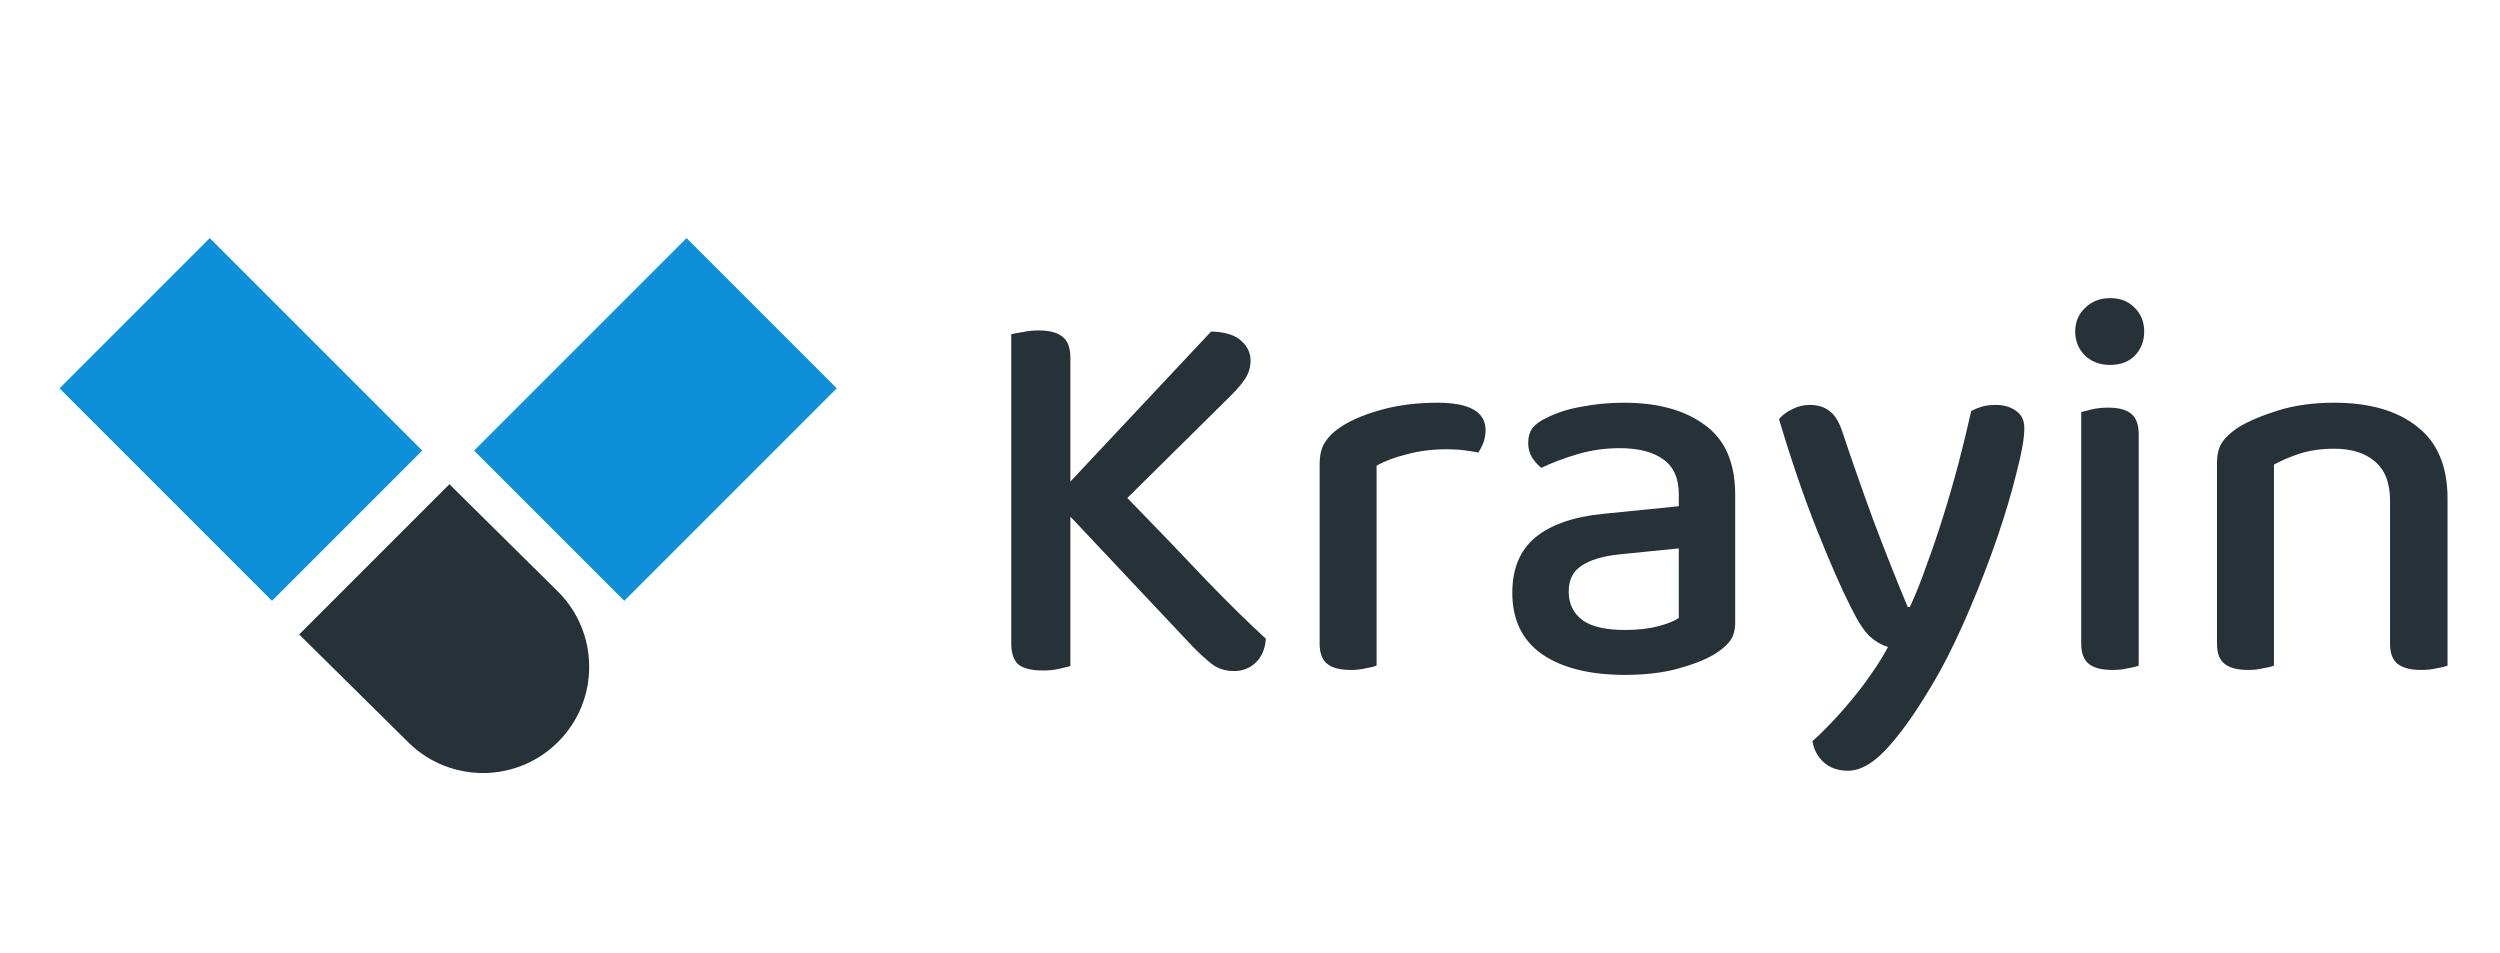
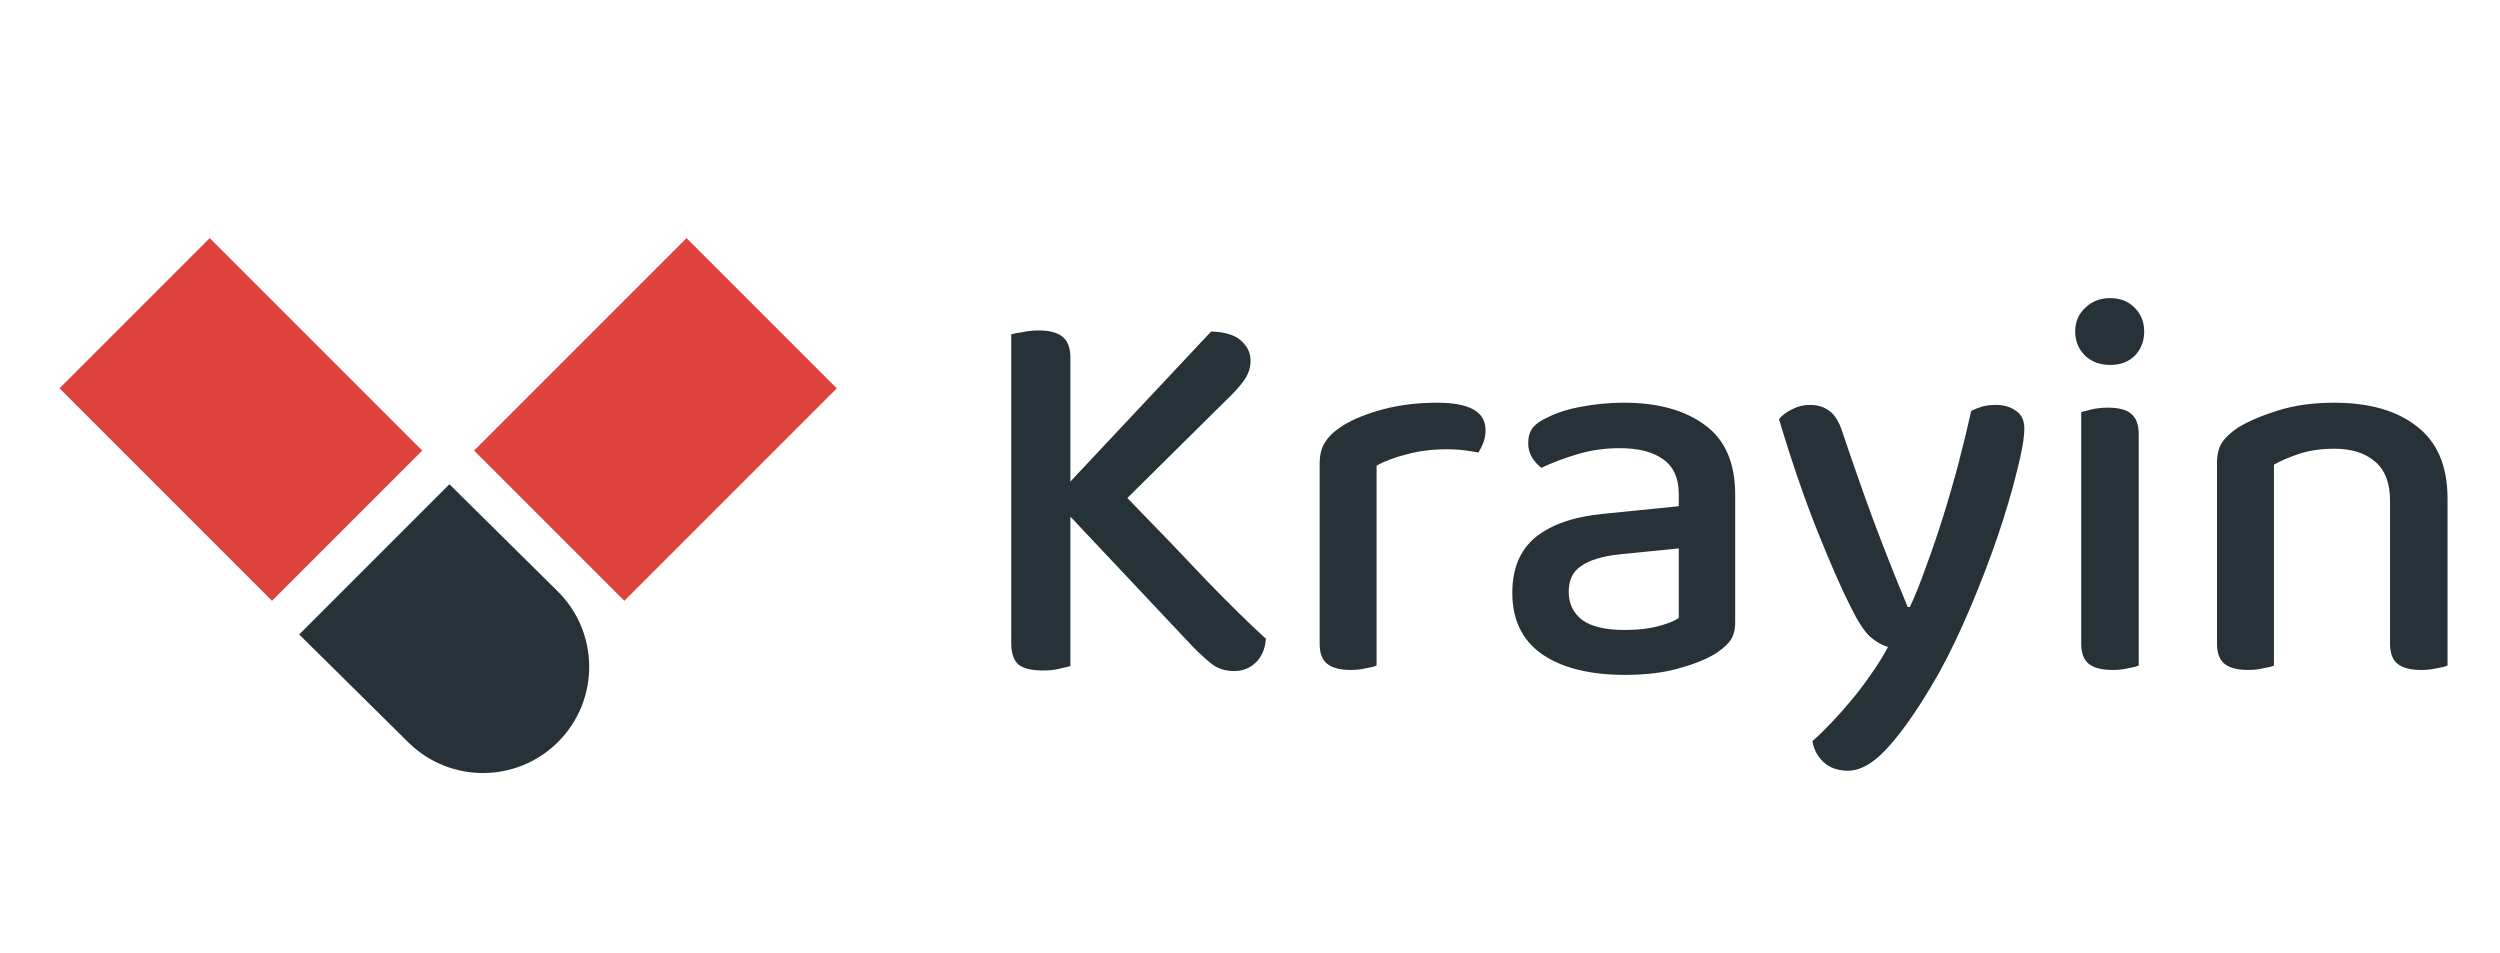
<svg xmlns="http://www.w3.org/2000/svg" width="105" height="40" viewBox="0 0 105 40" fill="none">
-   <path d="M2.5 16.31L11.424 25.234L17.734 18.924L8.81 10L2.5 16.31Z" fill="#0E90D9" />
-   <path d="M35.145 16.31L26.221 25.234L19.911 18.924L28.835 10L35.145 16.31Z" fill="#0E90D9" />
+   <path d="M2.5 16.31L11.424 25.234L17.734 18.924L8.81 10L2.5 16.31Z" fill="#dd423d" />
+   <path d="M35.145 16.31L26.221 25.234L19.911 18.924L28.835 10L35.145 16.31Z" fill="#dd423d" />
  <path d="M12.566 26.648L17.19 31.219C18.941 32.906 21.721 32.88 23.44 31.16C25.205 29.395 25.178 26.525 23.38 24.793L18.876 20.338L12.566 26.648Z" fill="#263238" />
  <path d="M44.956 21.698V27.977C44.833 28.008 44.672 28.046 44.473 28.092C44.273 28.138 44.051 28.161 43.806 28.161C43.33 28.161 42.985 28.077 42.771 27.908C42.571 27.724 42.472 27.425 42.472 27.011V14.039C42.594 14.008 42.755 13.978 42.955 13.947C43.169 13.901 43.392 13.878 43.622 13.878C44.066 13.878 44.396 13.962 44.611 14.131C44.841 14.3 44.956 14.599 44.956 15.028V20.226L50.867 13.924C51.449 13.939 51.871 14.07 52.132 14.315C52.392 14.545 52.523 14.821 52.523 15.143C52.523 15.404 52.454 15.649 52.316 15.879C52.178 16.094 51.978 16.331 51.718 16.592L47.348 20.916C48.62 22.219 49.732 23.377 50.683 24.389C51.649 25.386 52.477 26.198 53.167 26.827C53.136 27.256 52.99 27.594 52.73 27.839C52.484 28.069 52.185 28.184 51.833 28.184C51.465 28.184 51.15 28.084 50.89 27.885C50.644 27.686 50.391 27.456 50.131 27.195L44.956 21.698ZM57.817 27.954C57.709 28 57.556 28.038 57.357 28.069C57.173 28.115 56.966 28.138 56.736 28.138C56.291 28.138 55.961 28.054 55.747 27.885C55.532 27.716 55.425 27.433 55.425 27.034V19.49C55.425 19.107 55.501 18.8 55.655 18.57C55.808 18.325 56.053 18.095 56.391 17.88C56.835 17.604 57.403 17.374 58.093 17.19C58.783 17.006 59.542 16.914 60.37 16.914C61.719 16.914 62.394 17.297 62.394 18.064C62.394 18.248 62.363 18.424 62.302 18.593C62.24 18.746 62.171 18.884 62.095 19.007C61.941 18.976 61.75 18.946 61.52 18.915C61.29 18.884 61.044 18.869 60.784 18.869C60.17 18.869 59.611 18.938 59.105 19.076C58.599 19.199 58.169 19.36 57.817 19.559V27.954ZM68.255 26.459C68.791 26.459 69.259 26.405 69.658 26.298C70.056 26.191 70.34 26.076 70.509 25.953V23.032L68.002 23.285C67.296 23.362 66.767 23.523 66.415 23.768C66.062 23.998 65.886 24.358 65.886 24.849C65.886 25.355 66.078 25.754 66.461 26.045C66.844 26.321 67.442 26.459 68.255 26.459ZM68.209 16.914C69.635 16.914 70.769 17.228 71.613 17.857C72.456 18.47 72.878 19.444 72.878 20.778V26.137C72.878 26.49 72.793 26.766 72.625 26.965C72.472 27.149 72.257 27.325 71.981 27.494C71.582 27.724 71.069 27.923 70.44 28.092C69.811 28.261 69.083 28.345 68.255 28.345C66.767 28.345 65.602 28.054 64.759 27.471C63.931 26.888 63.517 26.03 63.517 24.895C63.517 23.883 63.839 23.109 64.483 22.572C65.142 22.035 66.085 21.706 67.312 21.583L70.509 21.261V20.755C70.509 20.08 70.287 19.59 69.842 19.283C69.412 18.976 68.807 18.823 68.025 18.823C67.412 18.823 66.821 18.907 66.254 19.076C65.686 19.245 65.18 19.436 64.736 19.651C64.582 19.528 64.452 19.383 64.345 19.214C64.237 19.03 64.184 18.831 64.184 18.616C64.184 18.355 64.245 18.141 64.368 17.972C64.506 17.803 64.713 17.658 64.989 17.535C65.418 17.32 65.909 17.167 66.461 17.075C67.013 16.968 67.596 16.914 68.209 16.914ZM77.731 25.493C77.348 24.742 76.88 23.676 76.328 22.296C75.776 20.916 75.24 19.352 74.718 17.604C74.856 17.435 75.04 17.297 75.27 17.19C75.5 17.067 75.746 17.006 76.006 17.006C76.344 17.006 76.62 17.09 76.834 17.259C77.049 17.412 77.225 17.688 77.363 18.087C77.777 19.329 78.207 20.556 78.651 21.767C79.096 22.963 79.587 24.205 80.123 25.493H80.215C80.445 25.002 80.675 24.427 80.905 23.768C81.151 23.109 81.388 22.411 81.618 21.675C81.848 20.939 82.063 20.195 82.262 19.444C82.462 18.677 82.638 17.949 82.791 17.259C82.945 17.182 83.098 17.121 83.251 17.075C83.42 17.029 83.612 17.006 83.826 17.006C84.164 17.006 84.447 17.09 84.677 17.259C84.907 17.412 85.022 17.658 85.022 17.995C85.022 18.394 84.915 19.007 84.7 19.835C84.501 20.648 84.233 21.552 83.895 22.549C83.558 23.53 83.175 24.527 82.745 25.539C82.316 26.551 81.887 27.448 81.457 28.23C80.691 29.579 79.993 30.607 79.364 31.312C78.751 32.017 78.168 32.37 77.616 32.37C77.187 32.37 76.842 32.247 76.581 32.002C76.336 31.772 76.183 31.481 76.121 31.128C76.367 30.913 76.635 30.653 76.926 30.346C77.218 30.039 77.509 29.71 77.8 29.357C78.092 29.004 78.368 28.636 78.628 28.253C78.889 27.885 79.111 27.525 79.295 27.172C79.035 27.095 78.782 26.95 78.536 26.735C78.291 26.505 78.023 26.091 77.731 25.493ZM89.826 27.954C89.719 28 89.566 28.038 89.366 28.069C89.182 28.115 88.968 28.138 88.722 28.138C88.278 28.138 87.948 28.054 87.733 27.885C87.519 27.716 87.411 27.433 87.411 27.034V17.305C87.534 17.274 87.687 17.236 87.871 17.19C88.07 17.144 88.293 17.121 88.538 17.121C88.983 17.121 89.305 17.205 89.504 17.374C89.719 17.543 89.826 17.834 89.826 18.248V27.954ZM87.158 13.924C87.158 13.525 87.296 13.196 87.572 12.935C87.848 12.659 88.201 12.521 88.63 12.521C89.059 12.521 89.404 12.659 89.665 12.935C89.926 13.196 90.056 13.525 90.056 13.924C90.056 14.323 89.926 14.66 89.665 14.936C89.404 15.197 89.059 15.327 88.63 15.327C88.201 15.327 87.848 15.197 87.572 14.936C87.296 14.66 87.158 14.323 87.158 13.924ZM100.382 21.031C100.382 20.28 100.167 19.728 99.738 19.375C99.324 19.022 98.757 18.846 98.036 18.846C97.499 18.846 97.016 18.915 96.587 19.053C96.173 19.191 95.813 19.344 95.506 19.513V27.954C95.399 28 95.245 28.038 95.046 28.069C94.862 28.115 94.655 28.138 94.425 28.138C93.98 28.138 93.651 28.054 93.436 27.885C93.221 27.716 93.114 27.433 93.114 27.034V19.444C93.114 19.091 93.183 18.808 93.321 18.593C93.459 18.378 93.689 18.164 94.011 17.949C94.44 17.688 95 17.451 95.69 17.236C96.38 17.021 97.162 16.914 98.036 16.914C99.523 16.914 100.689 17.251 101.532 17.926C102.375 18.585 102.797 19.59 102.797 20.939V27.954C102.69 28 102.536 28.038 102.337 28.069C102.138 28.115 101.923 28.138 101.693 28.138C101.248 28.138 100.919 28.054 100.704 27.885C100.489 27.716 100.382 27.433 100.382 27.034V21.031Z" fill="#263238" />
</svg>
